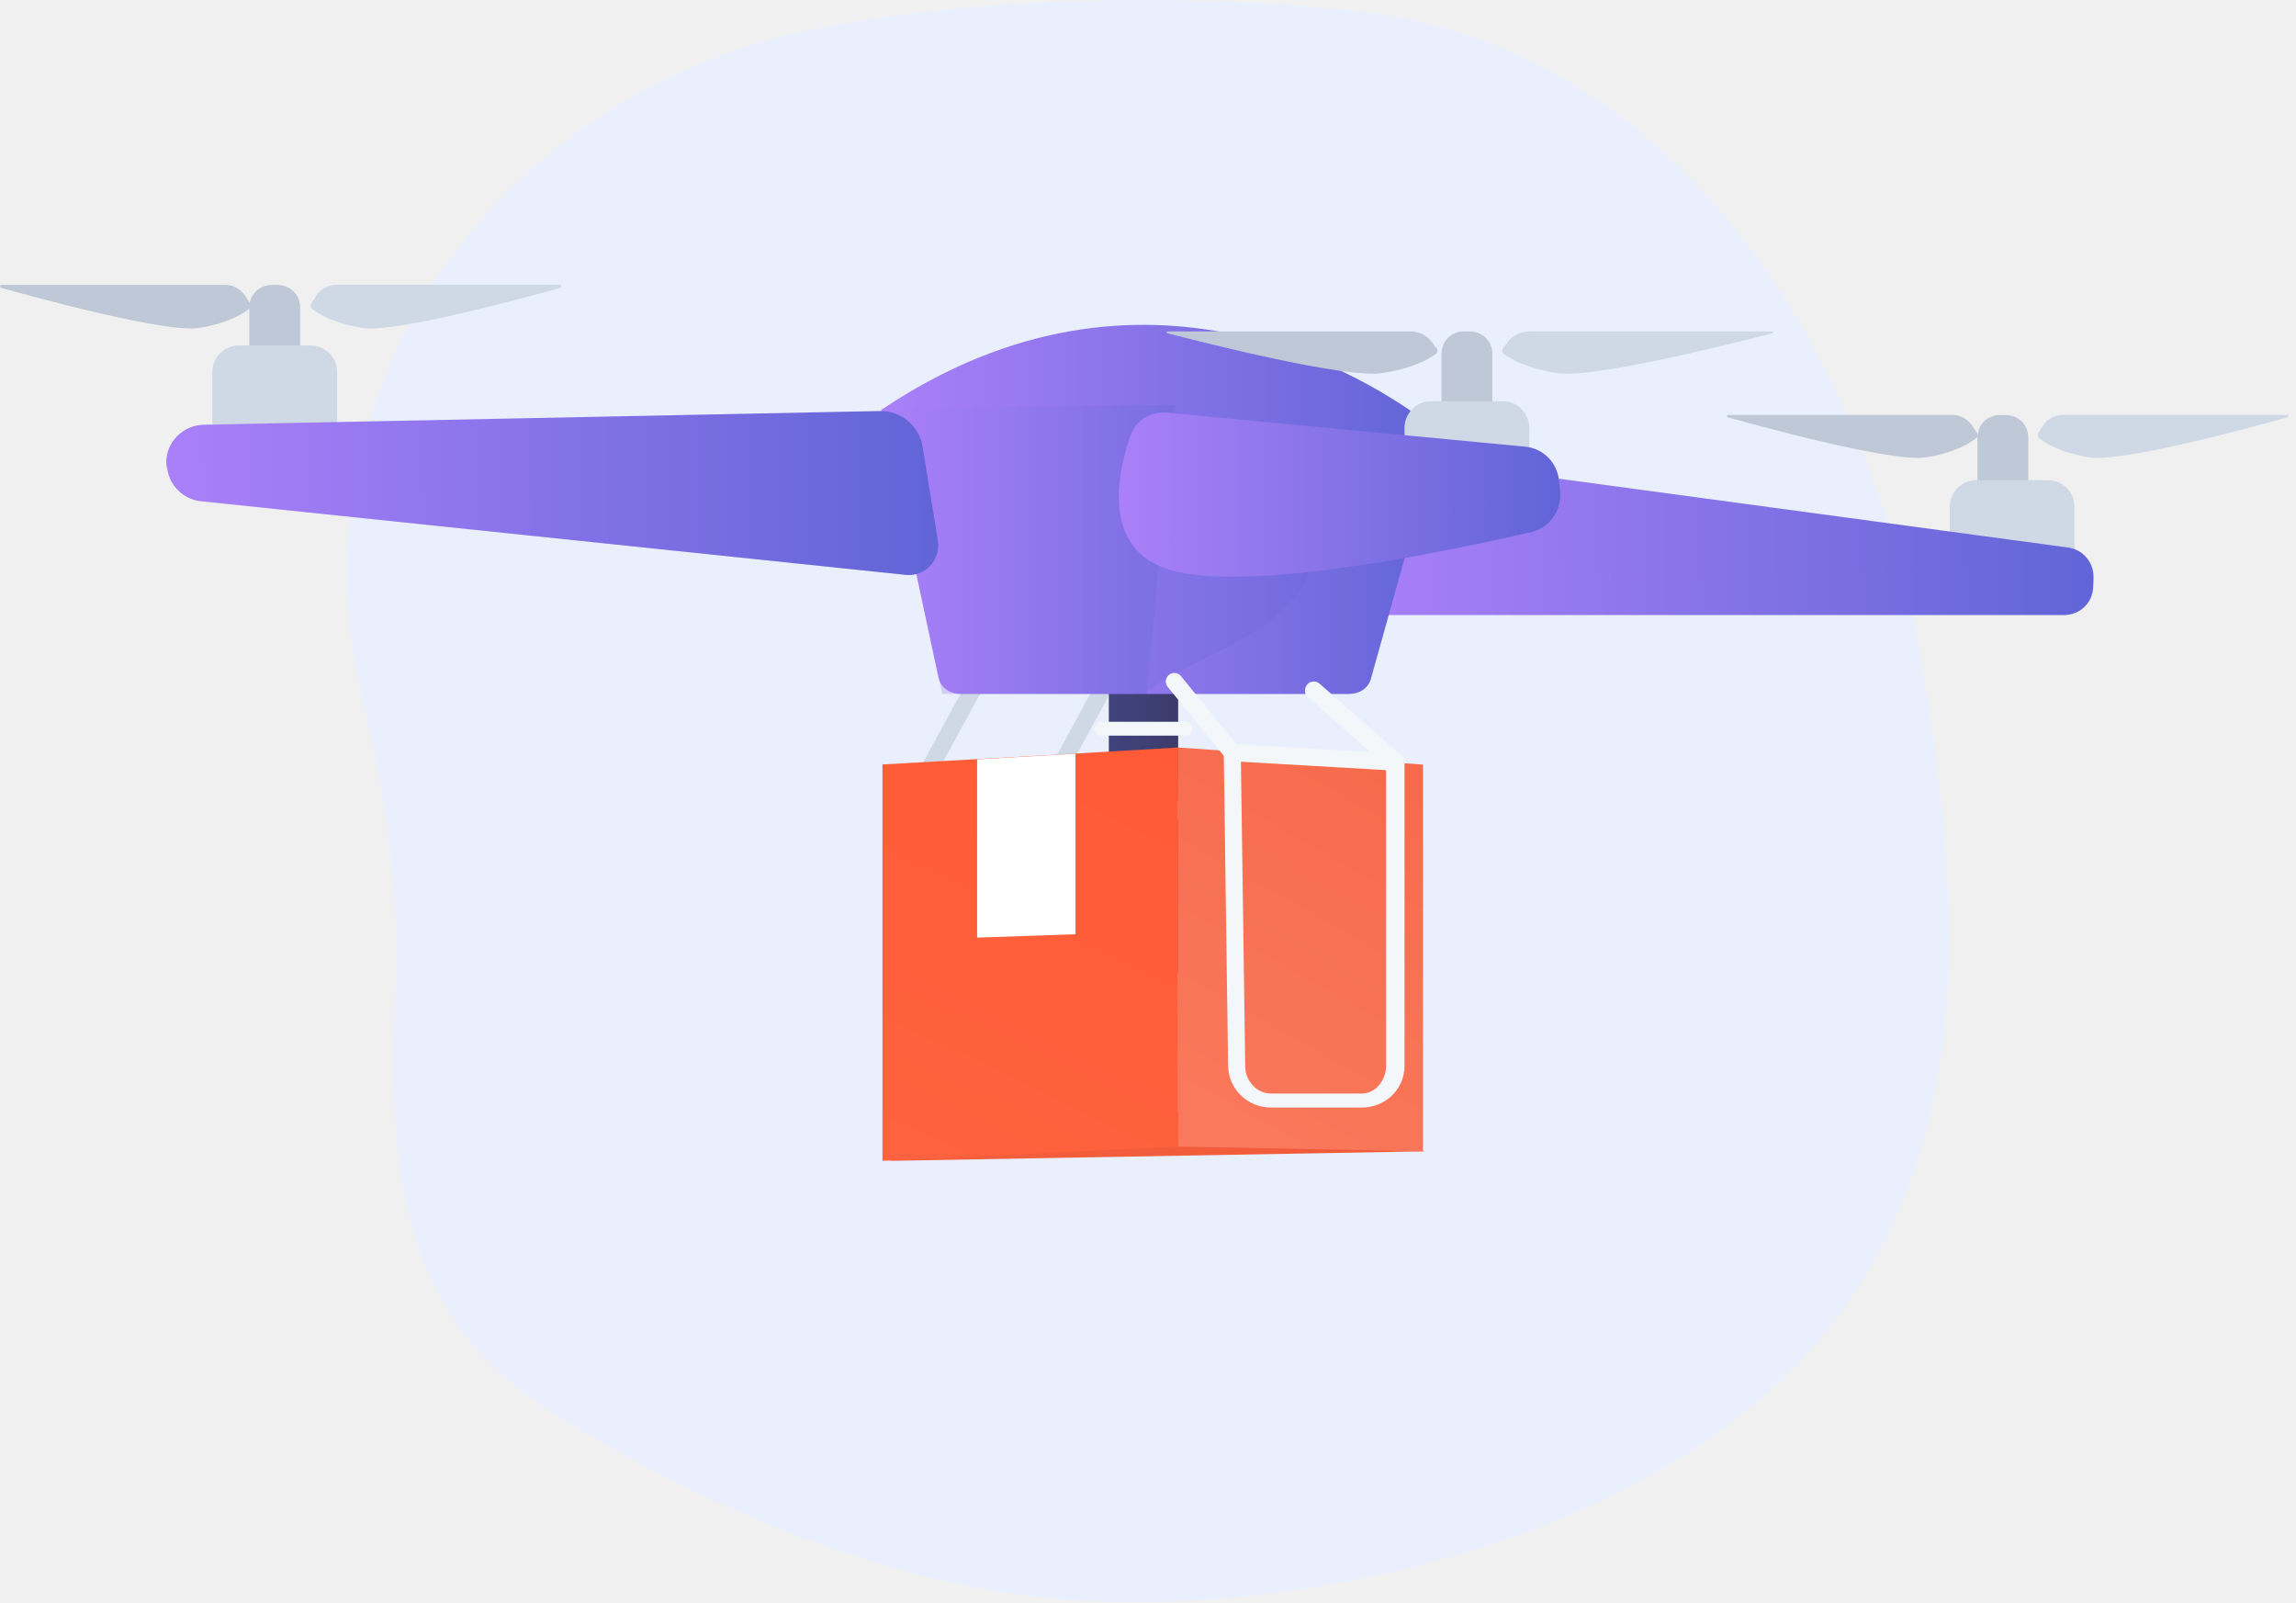
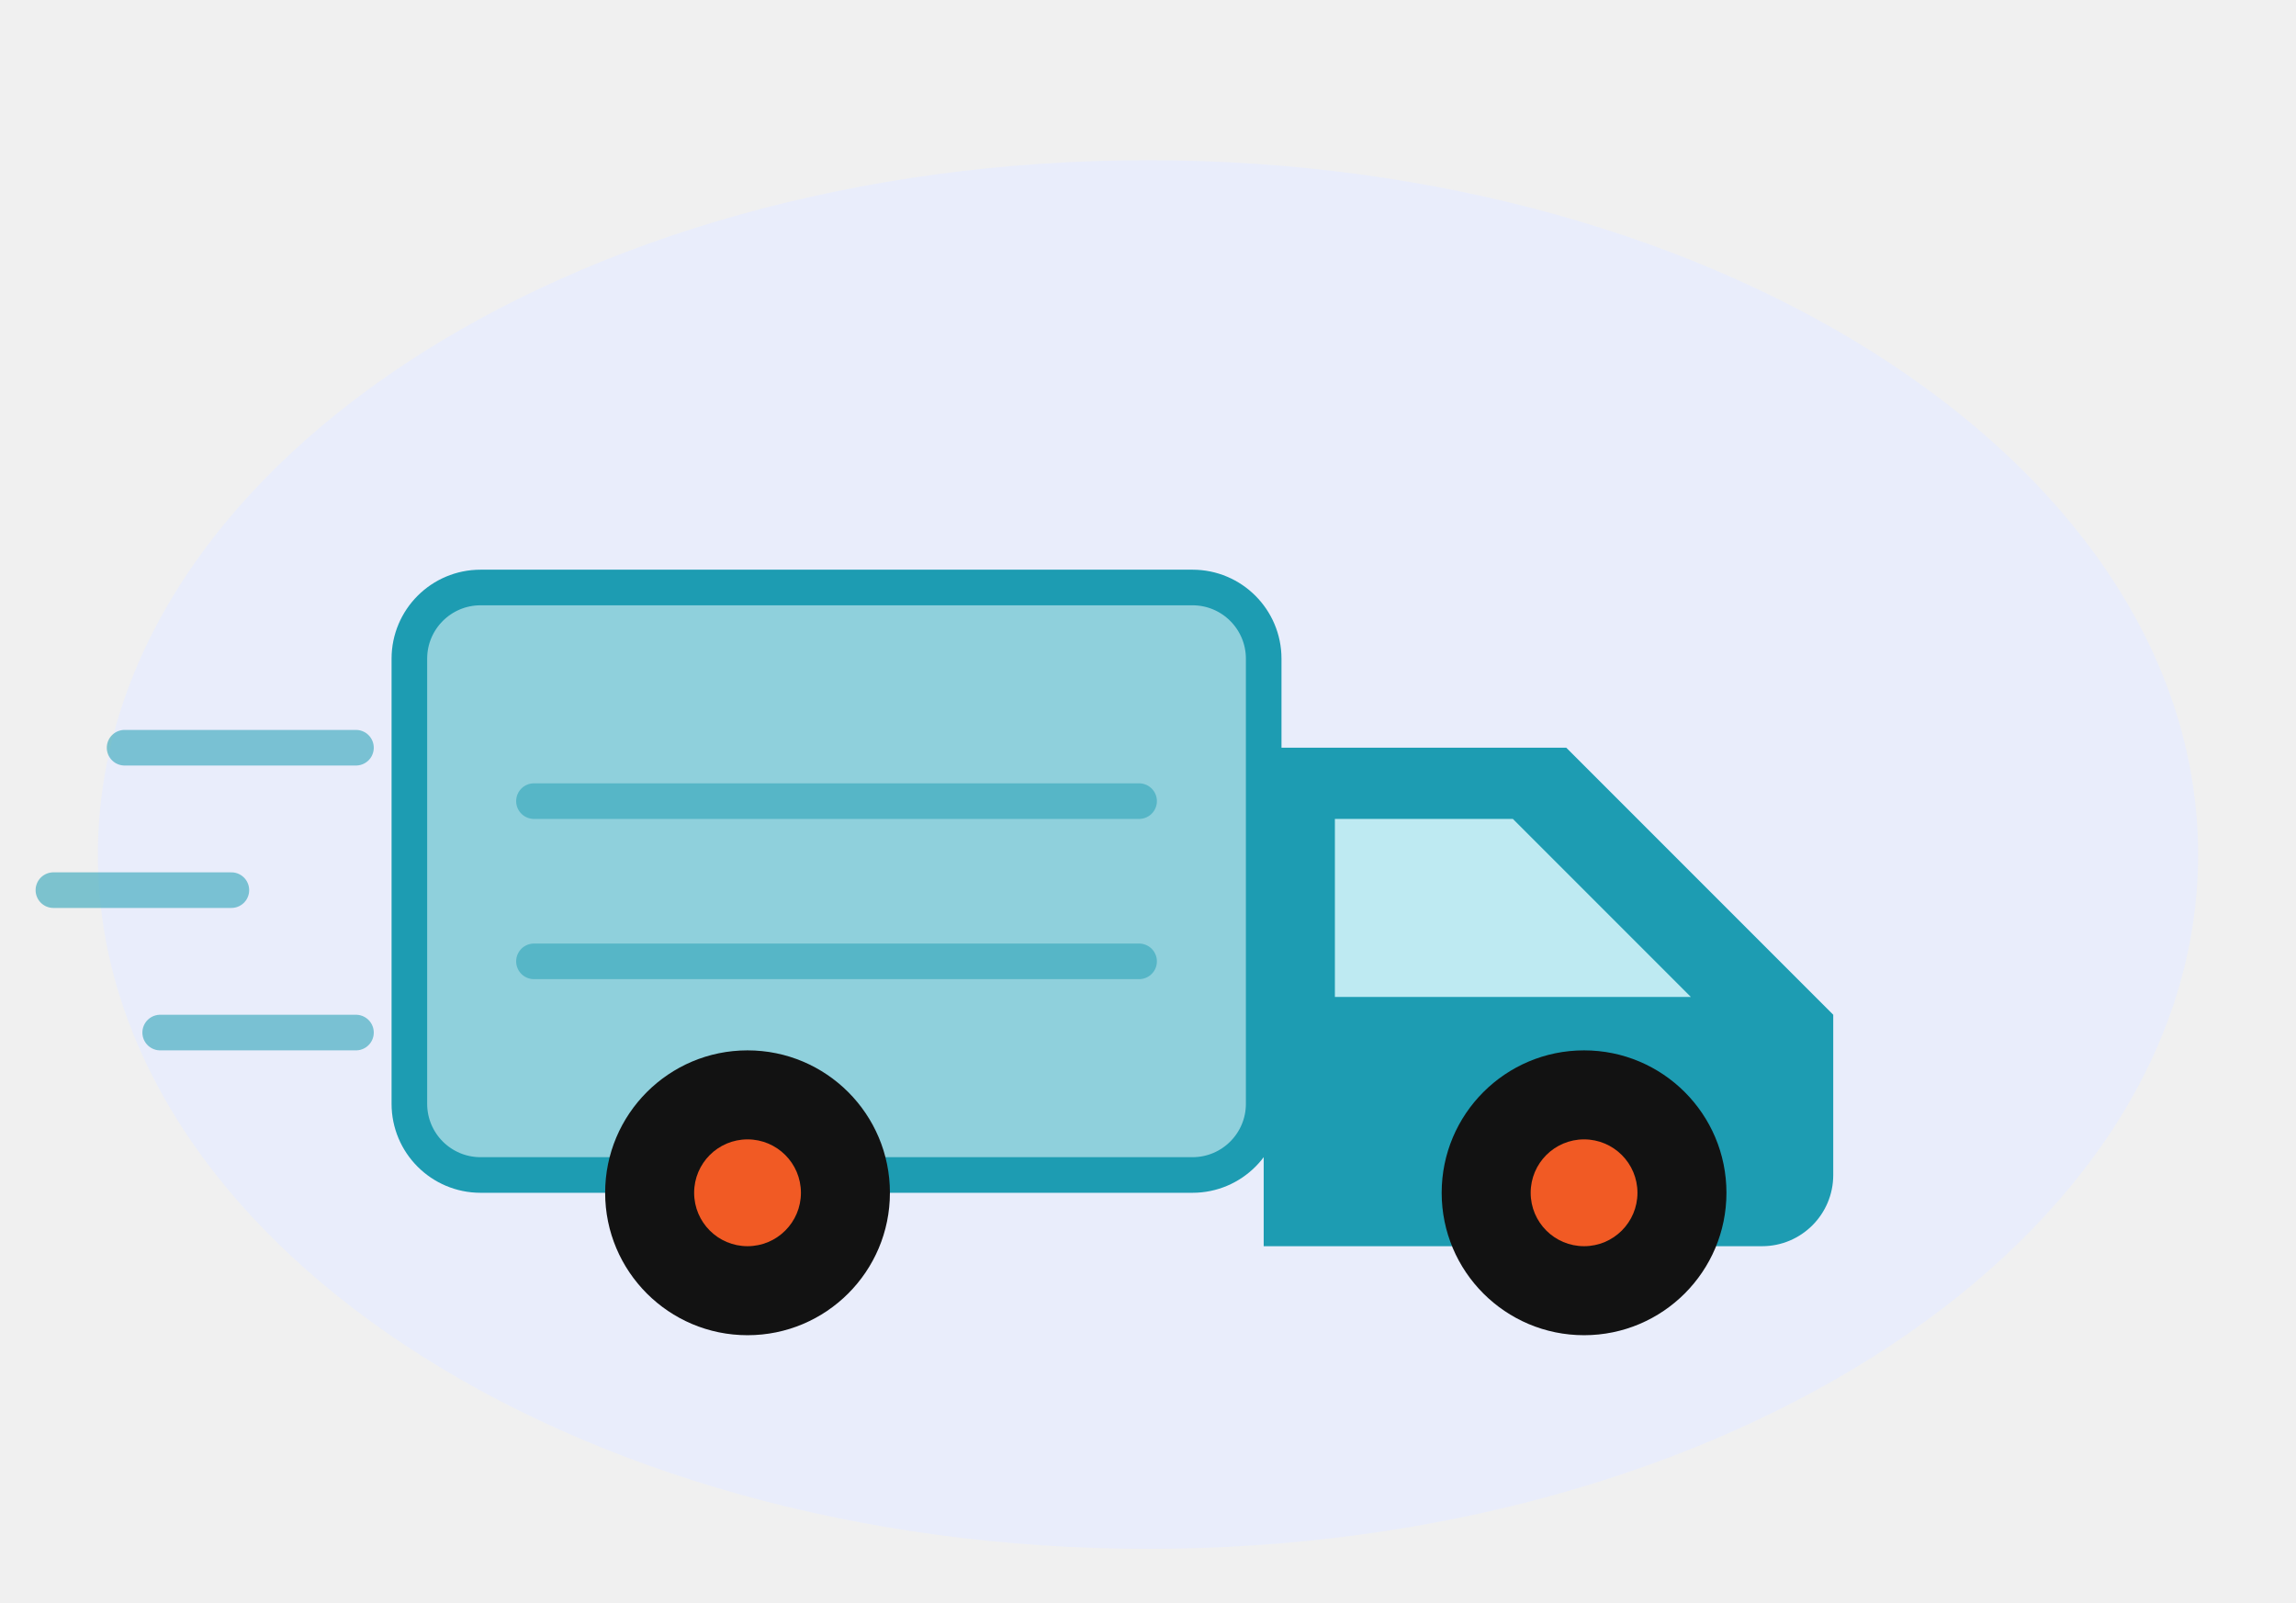
<svg xmlns="http://www.w3.org/2000/svg" width="258" height="180" viewBox="0 0 258 180" fill="none">
-   <path d="M216.353 76.889C211.475 44.77 191.472 5.316 151.953 1.189C151.953 1.189 121.945 -2.482 92.372 3.079C74.818 6.383 59.424 16.206 49.682 30.331C39.946 44.455 36.692 61.678 40.636 78.097C43.2 88.763 44.932 99.802 44.459 110.756C43.634 129.831 44.107 147.633 62.512 159.005C78.948 169.163 99.628 178.118 119.362 179.687C132.774 180.754 147.81 179.025 160.736 175.515C226.601 157.636 221.231 109.001 216.353 76.889Z" fill="#E9EFFD" />
-   <path d="M103.102 89.783C103.448 89.783 103.764 89.602 103.944 89.284L110.653 77.001C110.909 76.532 110.743 75.942 110.277 75.685C109.811 75.428 109.224 75.594 108.968 76.063L102.259 88.346C102.004 88.815 102.169 89.405 102.636 89.662C102.786 89.753 102.936 89.783 103.102 89.783Z" fill="#CFD8E5" />
-   <path d="M117.677 89.783C118.023 89.783 118.339 89.602 118.52 89.284L125.229 77.001C125.484 76.532 125.319 75.942 124.853 75.685C124.386 75.428 123.8 75.594 123.544 76.063L116.835 88.346C116.579 88.815 116.745 89.405 117.211 89.662C117.362 89.753 117.512 89.783 117.677 89.783Z" fill="#CFD8E5" />
-   <path d="M33.727 40.47C33.727 41.862 32.614 42.981 31.23 42.981H30.508C29.125 42.981 28.011 41.862 28.011 40.47V34.526C28.011 33.134 29.125 32.015 30.508 32.015H31.23C32.614 32.015 33.727 33.134 33.727 34.526V40.47Z" fill="#BFC8D6" />
-   <path d="M37.879 47.278C37.879 48.942 36.54 50.289 34.886 50.289H26.853C25.199 50.289 23.86 48.942 23.86 47.278V41.818C23.86 40.154 25.199 38.808 26.853 38.808H34.886C36.54 38.808 37.879 40.154 37.879 41.818V47.278Z" fill="#CFD8E5" />
-   <path d="M28.072 34.057L27.545 33.225C27.049 32.484 26.206 32 25.319 32H0.138C0.063 32 0.018 32.091 0.003 32.166C-0.012 32.242 0.033 32.318 0.108 32.333C4.004 33.422 18.61 37.415 22.34 36.84C25.544 36.341 27.289 35.267 27.966 34.723C28.162 34.572 28.222 34.284 28.072 34.057Z" fill="#BFC8D6" />
-   <path d="M35.006 34.057L35.533 33.225C36.029 32.484 36.871 32 37.759 32H62.939C63.015 32 63.06 32.091 63.075 32.166C63.09 32.242 63.045 32.318 62.969 32.333C59.074 33.422 44.468 37.415 40.737 36.84C37.533 36.341 35.788 35.267 35.111 34.723C34.901 34.572 34.856 34.284 35.006 34.057Z" fill="#CFD8E5" />
-   <path d="M227.921 55.084C227.921 56.475 226.808 57.595 225.424 57.595H224.702C223.318 57.595 222.205 56.475 222.205 55.084V49.139C222.205 47.747 223.318 46.628 224.702 46.628H225.424C226.808 46.628 227.921 47.747 227.921 49.139V55.084Z" fill="#BFC8D6" />
-   <path d="M233.111 62.419C233.111 64.083 231.772 65.429 230.118 65.429H222.085C220.43 65.429 219.092 64.083 219.092 62.419V56.958C219.092 55.294 220.43 53.948 222.085 53.948H230.118C231.772 53.948 233.111 55.294 233.111 56.958V62.419Z" fill="#CFD8E5" />
-   <path d="M222.13 48.609L221.604 47.807C221.107 47.066 220.265 46.612 219.378 46.612H194.197C194.122 46.612 194.077 46.673 194.062 46.733C194.047 46.809 194.092 46.87 194.167 46.885C198.063 47.974 212.669 51.952 216.399 51.377C219.603 50.878 221.348 49.789 222.025 49.259C222.236 49.123 222.281 48.821 222.13 48.609Z" fill="#BFC8D6" />
-   <path d="M229.064 48.609L229.591 47.807C230.087 47.066 230.93 46.612 231.817 46.612H256.998C257.073 46.612 257.118 46.673 257.133 46.733C257.148 46.809 257.103 46.87 257.028 46.885C253.132 47.974 238.526 51.952 234.795 51.377C231.591 50.878 229.847 49.789 229.17 49.259C228.959 49.123 228.914 48.821 229.064 48.609Z" fill="#CFD8E5" />
-   <path d="M235.247 64.915L235.232 65.309L235.202 65.974C235.142 67.744 233.698 69.09 231.938 69.09H151.778L155.268 51.09L232.404 61.512C234.089 61.739 235.307 63.221 235.247 64.915Z" fill="url(#paint0_linear_1_1452)" />
-   <path opacity="0.3" d="M235.232 65.309L235.202 65.974C235.142 67.744 233.698 69.09 231.938 69.09H152.801L154.11 61.875C154.11 61.875 167.753 59.984 178.719 63.66C189.684 67.336 203.99 63.841 213.977 63.675C222.266 63.539 230.208 63.07 235.232 65.309Z" fill="url(#paint1_linear_1_1452)" />
-   <path d="M132.389 87.998C132.389 89.662 131.05 91.008 129.395 91.008H127.59C125.936 91.008 124.597 89.662 124.597 87.998V76.26C124.597 74.596 125.936 73.25 127.59 73.25H129.395C131.05 73.25 132.389 74.596 132.389 76.26V87.998Z" fill="url(#paint2_linear_1_1452)" />
-   <path d="M161.766 48.639L154.05 76.23C153.749 77.334 152.741 77.954 151.598 77.954H107.93C106.727 77.954 105.704 77.258 105.448 76.079L99.025 46.053C128.719 26.07 154.335 42.891 160.397 47.505C161.3 48.185 161.766 48.639 161.766 48.639Z" fill="url(#paint3_linear_1_1452)" />
-   <path opacity="0.3" d="M128.839 77.954C128.839 77.424 131.953 45.492 131.953 45.492L99.025 45.916L105.885 77.954H128.839Z" fill="url(#paint4_linear_1_1452)" />
-   <path d="M104.516 63.569C103.809 64.31 102.801 64.689 101.793 64.583L22.596 56.309C20.656 56.112 19.061 54.599 18.806 52.693C18.776 52.512 18.685 52.315 18.685 52.118V51.922C18.685 49.638 20.596 47.762 22.867 47.717L98.875 46.174C101.237 46.128 103.297 47.838 103.673 50.182L104.862 57.519L105.388 60.756C105.539 61.784 105.223 62.813 104.516 63.569Z" fill="url(#paint5_linear_1_1452)" />
-   <path opacity="0.3" d="M104.516 63.569C103.809 64.31 102.801 64.688 101.793 64.582L22.596 56.308C20.656 56.111 19.137 54.599 18.881 52.693C20.716 51.876 25.108 51.059 33.682 53.404C45.159 56.535 63.736 56.671 71.468 54.538C78.628 52.557 96.167 50.378 104.862 57.533L105.373 60.77C105.539 61.784 105.223 62.812 104.516 63.569Z" fill="url(#paint6_linear_1_1452)" />
-   <path d="M145.37 106.271C145.37 107.935 144.031 109.281 142.377 109.281H120.836C119.182 109.281 117.843 107.935 117.843 106.271V90.358C117.843 88.694 119.182 87.348 120.836 87.348H142.362C144.016 87.348 145.355 88.694 145.355 90.358V106.271H145.37Z" fill="url(#paint7_linear_1_1452)" />
-   <path d="M136.54 106.271C136.54 107.935 135.202 109.281 133.547 109.281H112.022C110.367 109.281 109.028 107.935 109.028 106.271V90.358C109.028 88.694 110.367 87.348 112.022 87.348H133.547C135.202 87.348 136.54 88.694 136.54 90.358V106.271Z" fill="url(#paint8_linear_1_1452)" />
-   <path d="M125.725 98.677C125.725 95.213 123.303 92.415 120.46 92.369H117.317V93.473C115.752 94.608 115.211 96.514 115.211 98.677C115.211 100.84 116.173 102.746 117.527 103.88L117.497 105L120.581 104.985C123.424 104.954 125.725 102.141 125.725 98.677Z" fill="url(#paint9_linear_1_1452)" />
-   <path d="M117.557 104.985C120.415 104.985 122.732 102.161 122.732 98.677C122.732 95.193 120.415 92.369 117.557 92.369C114.699 92.369 112.383 95.193 112.383 98.677C112.383 102.161 114.699 104.985 117.557 104.985Z" fill="#F4F7FA" />
-   <path d="M117.151 103.577C119.236 103.577 120.927 101.349 120.927 98.601C120.927 95.852 119.236 93.624 117.151 93.624C115.066 93.624 113.375 95.852 113.375 98.601C113.375 101.349 115.066 103.577 117.151 103.577Z" fill="url(#paint10_linear_1_1452)" />
-   <path d="M118.174 97.725C118.988 97.725 119.648 97.061 119.648 96.242C119.648 95.424 118.988 94.76 118.174 94.76C117.36 94.76 116.7 95.424 116.7 96.242C116.7 97.061 117.36 97.725 118.174 97.725Z" fill="#F4F7FA" />
-   <path d="M135.503 91.13C135.503 91.644 135.097 92.052 134.585 92.052H129.155C128.644 92.052 128.237 91.644 128.237 91.13V90.888C128.237 90.373 128.644 89.965 129.155 89.965H134.585C135.097 89.965 135.503 90.373 135.503 90.888V91.13Z" fill="url(#paint11_linear_1_1452)" />
-   <path d="M134.976 91.13C134.976 91.644 134.57 92.052 134.059 92.052H128.628C128.117 92.052 127.711 91.644 127.711 91.13V90.888C127.711 90.373 128.117 89.965 128.628 89.965H134.059C134.57 89.965 134.976 90.373 134.976 90.888V91.13Z" fill="#F4F7FA" />
-   <path d="M133.938 81.963C133.938 82.341 133.637 82.644 133.261 82.644H123.725C123.348 82.644 123.048 82.341 123.048 81.963V81.767C123.048 81.388 123.348 81.086 123.725 81.086H133.261C133.637 81.086 133.938 81.388 133.938 81.767V81.963Z" fill="#F4F7FA" />
-   <path opacity="0.3" d="M161.766 48.639L154.049 76.23C153.749 77.334 152.741 77.954 151.598 77.954H128.824C131.727 74.294 148.093 70.906 147.611 61.043C147.205 52.633 156.772 48.685 160.382 47.475C161.3 48.155 161.766 48.639 161.766 48.639Z" fill="url(#paint12_linear_1_1452)" />
-   <path d="M167.693 45.689C167.693 47.081 166.58 48.2 165.196 48.2H164.474C163.09 48.2 161.977 47.081 161.977 45.689V39.744C161.977 38.353 163.09 37.233 164.474 37.233H165.196C166.58 37.233 167.693 38.353 167.693 39.744V45.689Z" fill="#BFC8D6" />
-   <path d="M171.844 53.54C171.844 55.204 170.506 56.55 168.851 56.55H160.819C159.164 56.55 157.825 55.204 157.825 53.54V48.08C157.825 46.416 159.164 45.069 160.819 45.069H168.851C170.506 45.069 171.844 46.416 171.844 48.08V53.54Z" fill="#CFD8E5" />
-   <path d="M161.42 39.109L160.849 38.368C160.307 37.627 159.404 37.233 158.442 37.233H131.246C131.17 37.233 131.11 37.233 131.095 37.309C131.08 37.385 131.125 37.415 131.2 37.445C135.412 38.534 151.176 42.513 155.223 41.923C158.682 41.423 160.563 40.334 161.3 39.805C161.525 39.623 161.586 39.321 161.42 39.109Z" fill="#BFC8D6" />
-   <path d="M168.911 39.109L169.483 38.368C170.024 37.627 170.927 37.233 171.89 37.233H199.086C199.161 37.233 199.221 37.233 199.236 37.309C199.251 37.385 199.206 37.415 199.131 37.445C194.919 38.534 179.155 42.513 175.109 41.923C171.649 41.423 169.769 40.334 169.032 39.805C168.806 39.623 168.746 39.321 168.911 39.109Z" fill="#CFD8E5" />
-   <path d="M172.055 59.772C163.526 61.753 141.91 66.322 132.419 64.264C126.989 63.084 125.62 59.242 125.725 55.385C125.8 53.056 126.402 50.741 127.004 49.002C127.59 47.277 129.275 46.188 131.08 46.355L171.408 50.182C173.409 50.378 175.003 51.982 175.184 53.993L175.304 55.294V55.309C175.469 57.412 174.086 59.303 172.055 59.772Z" fill="url(#paint13_linear_1_1452)" />
-   <path opacity="0.3" d="M172.055 59.772C163.526 61.754 141.91 66.322 132.419 64.264C126.989 63.085 125.62 59.242 125.725 55.385C125.906 55.627 131.321 63.009 137.819 60.165C144.423 57.276 148.664 54.145 157.148 56.535C164.128 58.501 171.198 54.599 175.289 55.325C175.469 57.412 174.086 59.303 172.055 59.772Z" fill="url(#paint14_linear_1_1452)" />
-   <path d="M160.127 129.34L99.898 130.414L136.089 124.182L160.127 129.34Z" fill="url(#paint15_linear_1_1452)" />
-   <path d="M132.389 83.975V128.809L159.901 129.339V85.896L132.389 83.975Z" fill="url(#paint16_linear_1_1452)" />
-   <path d="M99.161 85.88V130.413L132.389 128.809V83.975L120.611 84.67L109.359 85.306L99.161 85.88Z" fill="url(#paint17_linear_1_1452)" />
-   <path d="M120.852 84.671V104.955L109.796 105.334V85.306L120.852 84.671Z" fill="white" />
-   <path d="M142.813 124.423H153.012C155.659 124.423 157.825 122.396 157.825 119.734V85.609C157.825 85.336 157.705 85.064 157.494 84.882L148.258 76.79C147.852 76.442 147.25 76.487 146.904 76.88C146.558 77.289 146.528 77.894 146.92 78.242L155.749 86.047V119.734C155.749 121.337 154.606 122.85 153.012 122.85H142.813C141.249 122.85 139.955 121.458 139.925 119.885L139.429 84.595C139.429 84.383 139.353 84.141 139.218 83.975L132.705 75.958C132.374 75.549 131.757 75.474 131.351 75.822C130.945 76.154 130.885 76.76 131.216 77.168L137.518 84.913L138 119.734C138.045 122.366 140.211 124.423 142.813 124.423Z" fill="#F4F7FA" />
-   <path d="M156.862 86.577C157.374 86.577 157.795 86.184 157.825 85.67C157.855 85.14 157.449 84.686 156.922 84.656L138.541 83.597C137.999 83.567 137.563 83.975 137.533 84.505C137.503 85.034 137.909 85.488 138.436 85.518L156.817 86.577C156.817 86.577 156.847 86.577 156.862 86.577Z" fill="#F4F7FA" />
-   <defs>
-     <linearGradient id="paint0_linear_1_1452" x1="151.79" y1="60.081" x2="235.252" y2="60.081" gradientUnits="userSpaceOnUse">
-       <stop stop-color="#AA80F9" />
-       <stop offset="0.996" stop-color="#6165D7" />
-     </linearGradient>
-     <linearGradient id="paint1_linear_1_1452" x1="152.81" y1="65.231" x2="235.238" y2="65.231" gradientUnits="userSpaceOnUse">
-       <stop stop-color="#AA80F9" />
-       <stop offset="0.996" stop-color="#6165D7" />
-     </linearGradient>
-     <linearGradient id="paint2_linear_1_1452" x1="124.597" y1="82.131" x2="132.385" y2="82.131" gradientUnits="userSpaceOnUse">
-       <stop stop-color="#40447E" />
-       <stop offset="0.996" stop-color="#3C3B6B" />
-     </linearGradient>
-     <linearGradient id="paint3_linear_1_1452" x1="99.033" y1="57.228" x2="161.767" y2="57.228" gradientUnits="userSpaceOnUse">
-       <stop stop-color="#AA80F9" />
-       <stop offset="0.996" stop-color="#6165D7" />
-     </linearGradient>
-     <linearGradient id="paint4_linear_1_1452" x1="99.033" y1="61.72" x2="131.959" y2="61.72" gradientUnits="userSpaceOnUse">
-       <stop stop-color="#AA80F9" />
-       <stop offset="0.996" stop-color="#6165D7" />
-     </linearGradient>
-     <linearGradient id="paint5_linear_1_1452" x1="18.674" y1="55.388" x2="105.413" y2="55.388" gradientUnits="userSpaceOnUse">
-       <stop stop-color="#AA80F9" />
-       <stop offset="0.996" stop-color="#6165D7" />
-     </linearGradient>
-     <linearGradient id="paint6_linear_1_1452" x1="18.878" y1="58.232" x2="105.418" y2="58.232" gradientUnits="userSpaceOnUse">
-       <stop stop-color="#AA80F9" />
-       <stop offset="0.996" stop-color="#6165D7" />
-     </linearGradient>
-     <linearGradient id="paint7_linear_1_1452" x1="117.847" y1="98.317" x2="145.366" y2="98.317" gradientUnits="userSpaceOnUse">
-       <stop stop-color="#AA80F9" />
-       <stop offset="0.996" stop-color="#6165D7" />
-     </linearGradient>
-     <linearGradient id="paint8_linear_1_1452" x1="109.02" y1="98.317" x2="136.539" y2="98.317" gradientUnits="userSpaceOnUse">
-       <stop stop-color="#AA80F9" />
-       <stop offset="0.996" stop-color="#6165D7" />
-     </linearGradient>
-     <linearGradient id="paint9_linear_1_1452" x1="115.227" y1="98.688" x2="125.723" y2="98.688" gradientUnits="userSpaceOnUse">
-       <stop stop-color="#40447E" />
-       <stop offset="0.996" stop-color="#3C3B6B" />
-     </linearGradient>
-     <linearGradient id="paint10_linear_1_1452" x1="113.376" y1="98.605" x2="120.921" y2="98.605" gradientUnits="userSpaceOnUse">
-       <stop stop-color="#40447E" />
-       <stop offset="0.996" stop-color="#3C3B6B" />
-     </linearGradient>
-     <linearGradient id="paint11_linear_1_1452" x1="128.232" y1="91.008" x2="135.501" y2="91.008" gradientUnits="userSpaceOnUse">
-       <stop stop-color="#40447E" />
-       <stop offset="0.996" stop-color="#3C3B6B" />
-     </linearGradient>
-     <linearGradient id="paint12_linear_1_1452" x1="128.841" y1="62.715" x2="161.767" y2="62.715" gradientUnits="userSpaceOnUse">
-       <stop stop-color="#AA80F9" />
-       <stop offset="0.996" stop-color="#6165D7" />
-     </linearGradient>
-     <linearGradient id="paint13_linear_1_1452" x1="125.719" y1="55.571" x2="175.307" y2="55.571" gradientUnits="userSpaceOnUse">
-       <stop stop-color="#AA80F9" />
-       <stop offset="0.996" stop-color="#6165D7" />
-     </linearGradient>
-     <linearGradient id="paint14_linear_1_1452" x1="125.719" y1="60.017" x2="175.307" y2="60.017" gradientUnits="userSpaceOnUse">
-       <stop stop-color="#AA80F9" />
-       <stop offset="0.996" stop-color="#6165D7" />
-     </linearGradient>
-     <linearGradient id="paint15_linear_1_1452" x1="233.1" y1="97.258" x2="231.4" y2="145.081" gradientUnits="userSpaceOnUse">
-       <stop stop-color="#CC2E0C" />
-       <stop offset="1" stop-color="#FF6C4B" />
-     </linearGradient>
-     <linearGradient id="paint16_linear_1_1452" x1="193.235" y1="-112.004" x2="43.781" y2="151.907" gradientUnits="userSpaceOnUse">
-       <stop stop-color="#E93109" />
-       <stop offset="1" stop-color="#FF8D74" />
-     </linearGradient>
-     <linearGradient id="paint17_linear_1_1452" x1="172.648" y1="-116.644" x2="33.457" y2="173.346" gradientUnits="userSpaceOnUse">
-       <stop stop-color="#FF3D12" />
-       <stop offset="1" stop-color="#FF6C4B" />
-     </linearGradient>
-   </defs>
+   <ellipse cx="129" cy="96" rx="118" ry="78" fill="#E9EDFB" />
+   <rect x="46" y="66" width="96" height="66" rx="8" fill="#8FD0DC" />
+   <rect x="46" y="66" width="96" height="66" rx="8" stroke="#1D9CB2" stroke-width="4" />
+   <path d="M60 90h68M60 108h68" stroke="#1D9CB2" stroke-width="4" stroke-linecap="round" opacity="0.5" />
+   <path d="M142 84h34l30 30v18a8 8 0 0 1-8 8h-56V84z" fill="#1D9CB2" />
+   <path d="M150 92h20l20 20h-40V92z" fill="#BEEAF2" />
+   <circle cx="84" cy="134" r="16" fill="#121212" />
+   <circle cx="84" cy="134" r="6" fill="#F15A24" />
+   <circle cx="178" cy="134" r="16" fill="#121212" />
+   <circle cx="178" cy="134" r="6" fill="#F15A24" />
+   <path d="M14 84h26M6 100h20M18 116h22" stroke="#1D9CB2" stroke-width="4" stroke-linecap="round" opacity="0.55" />
</svg>
